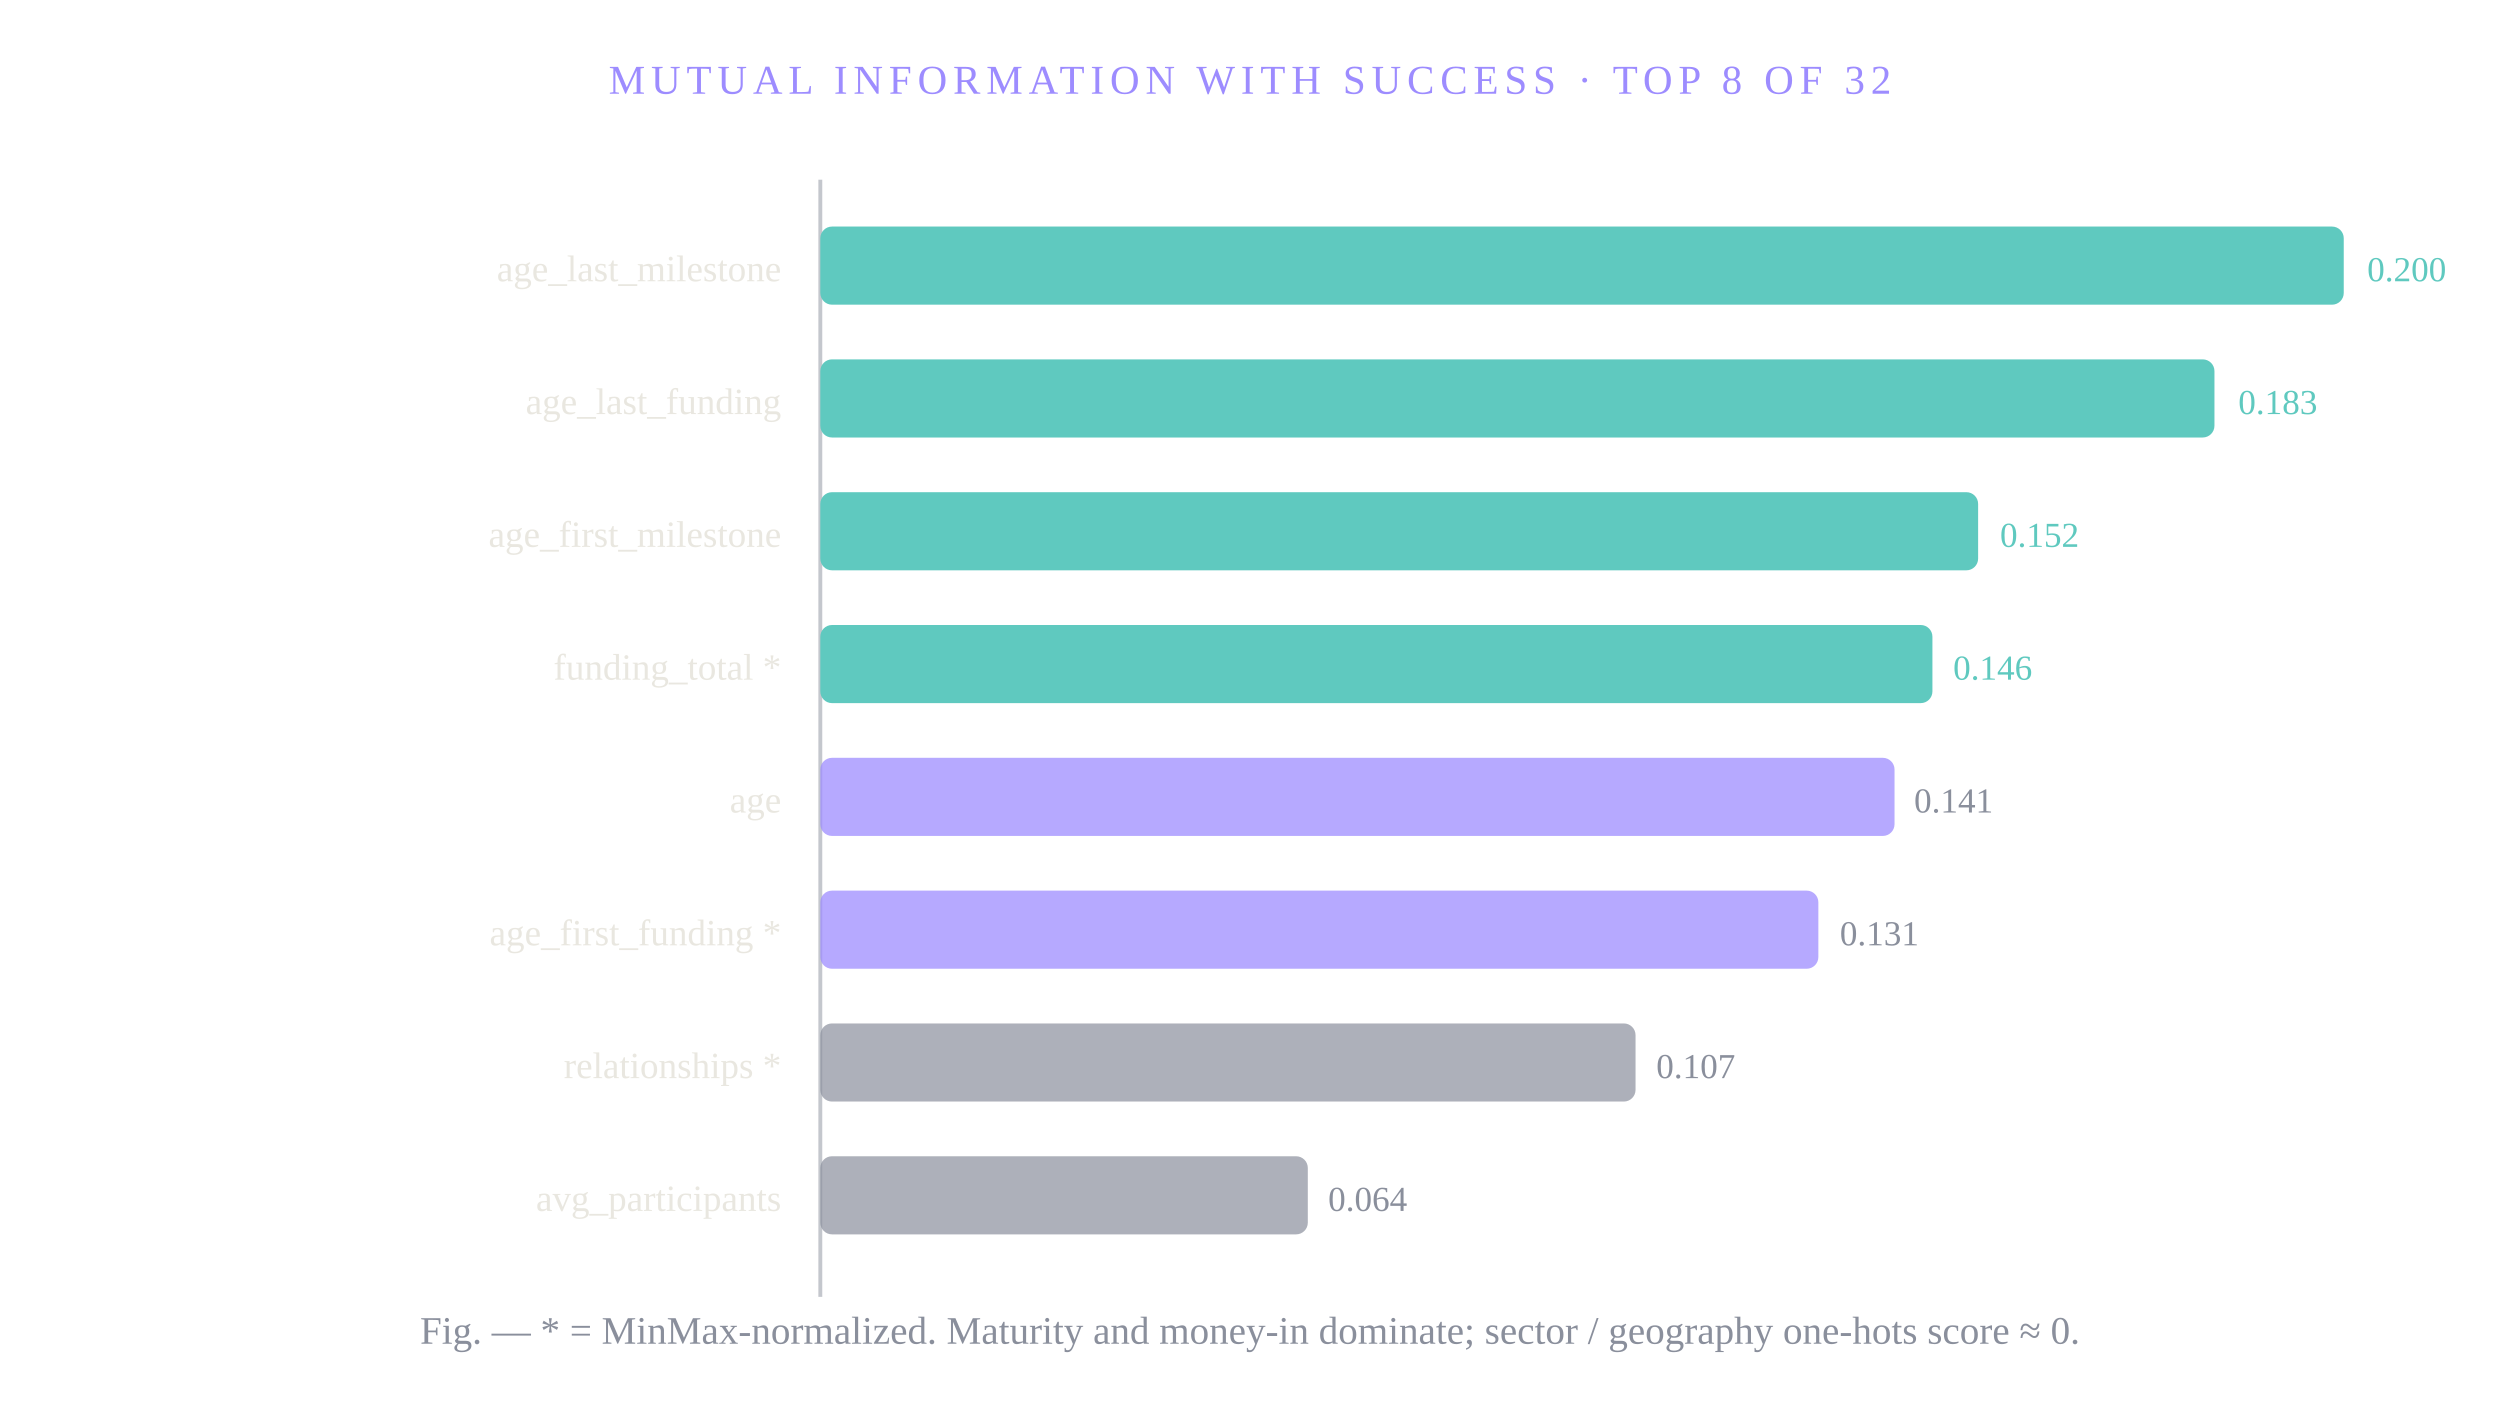
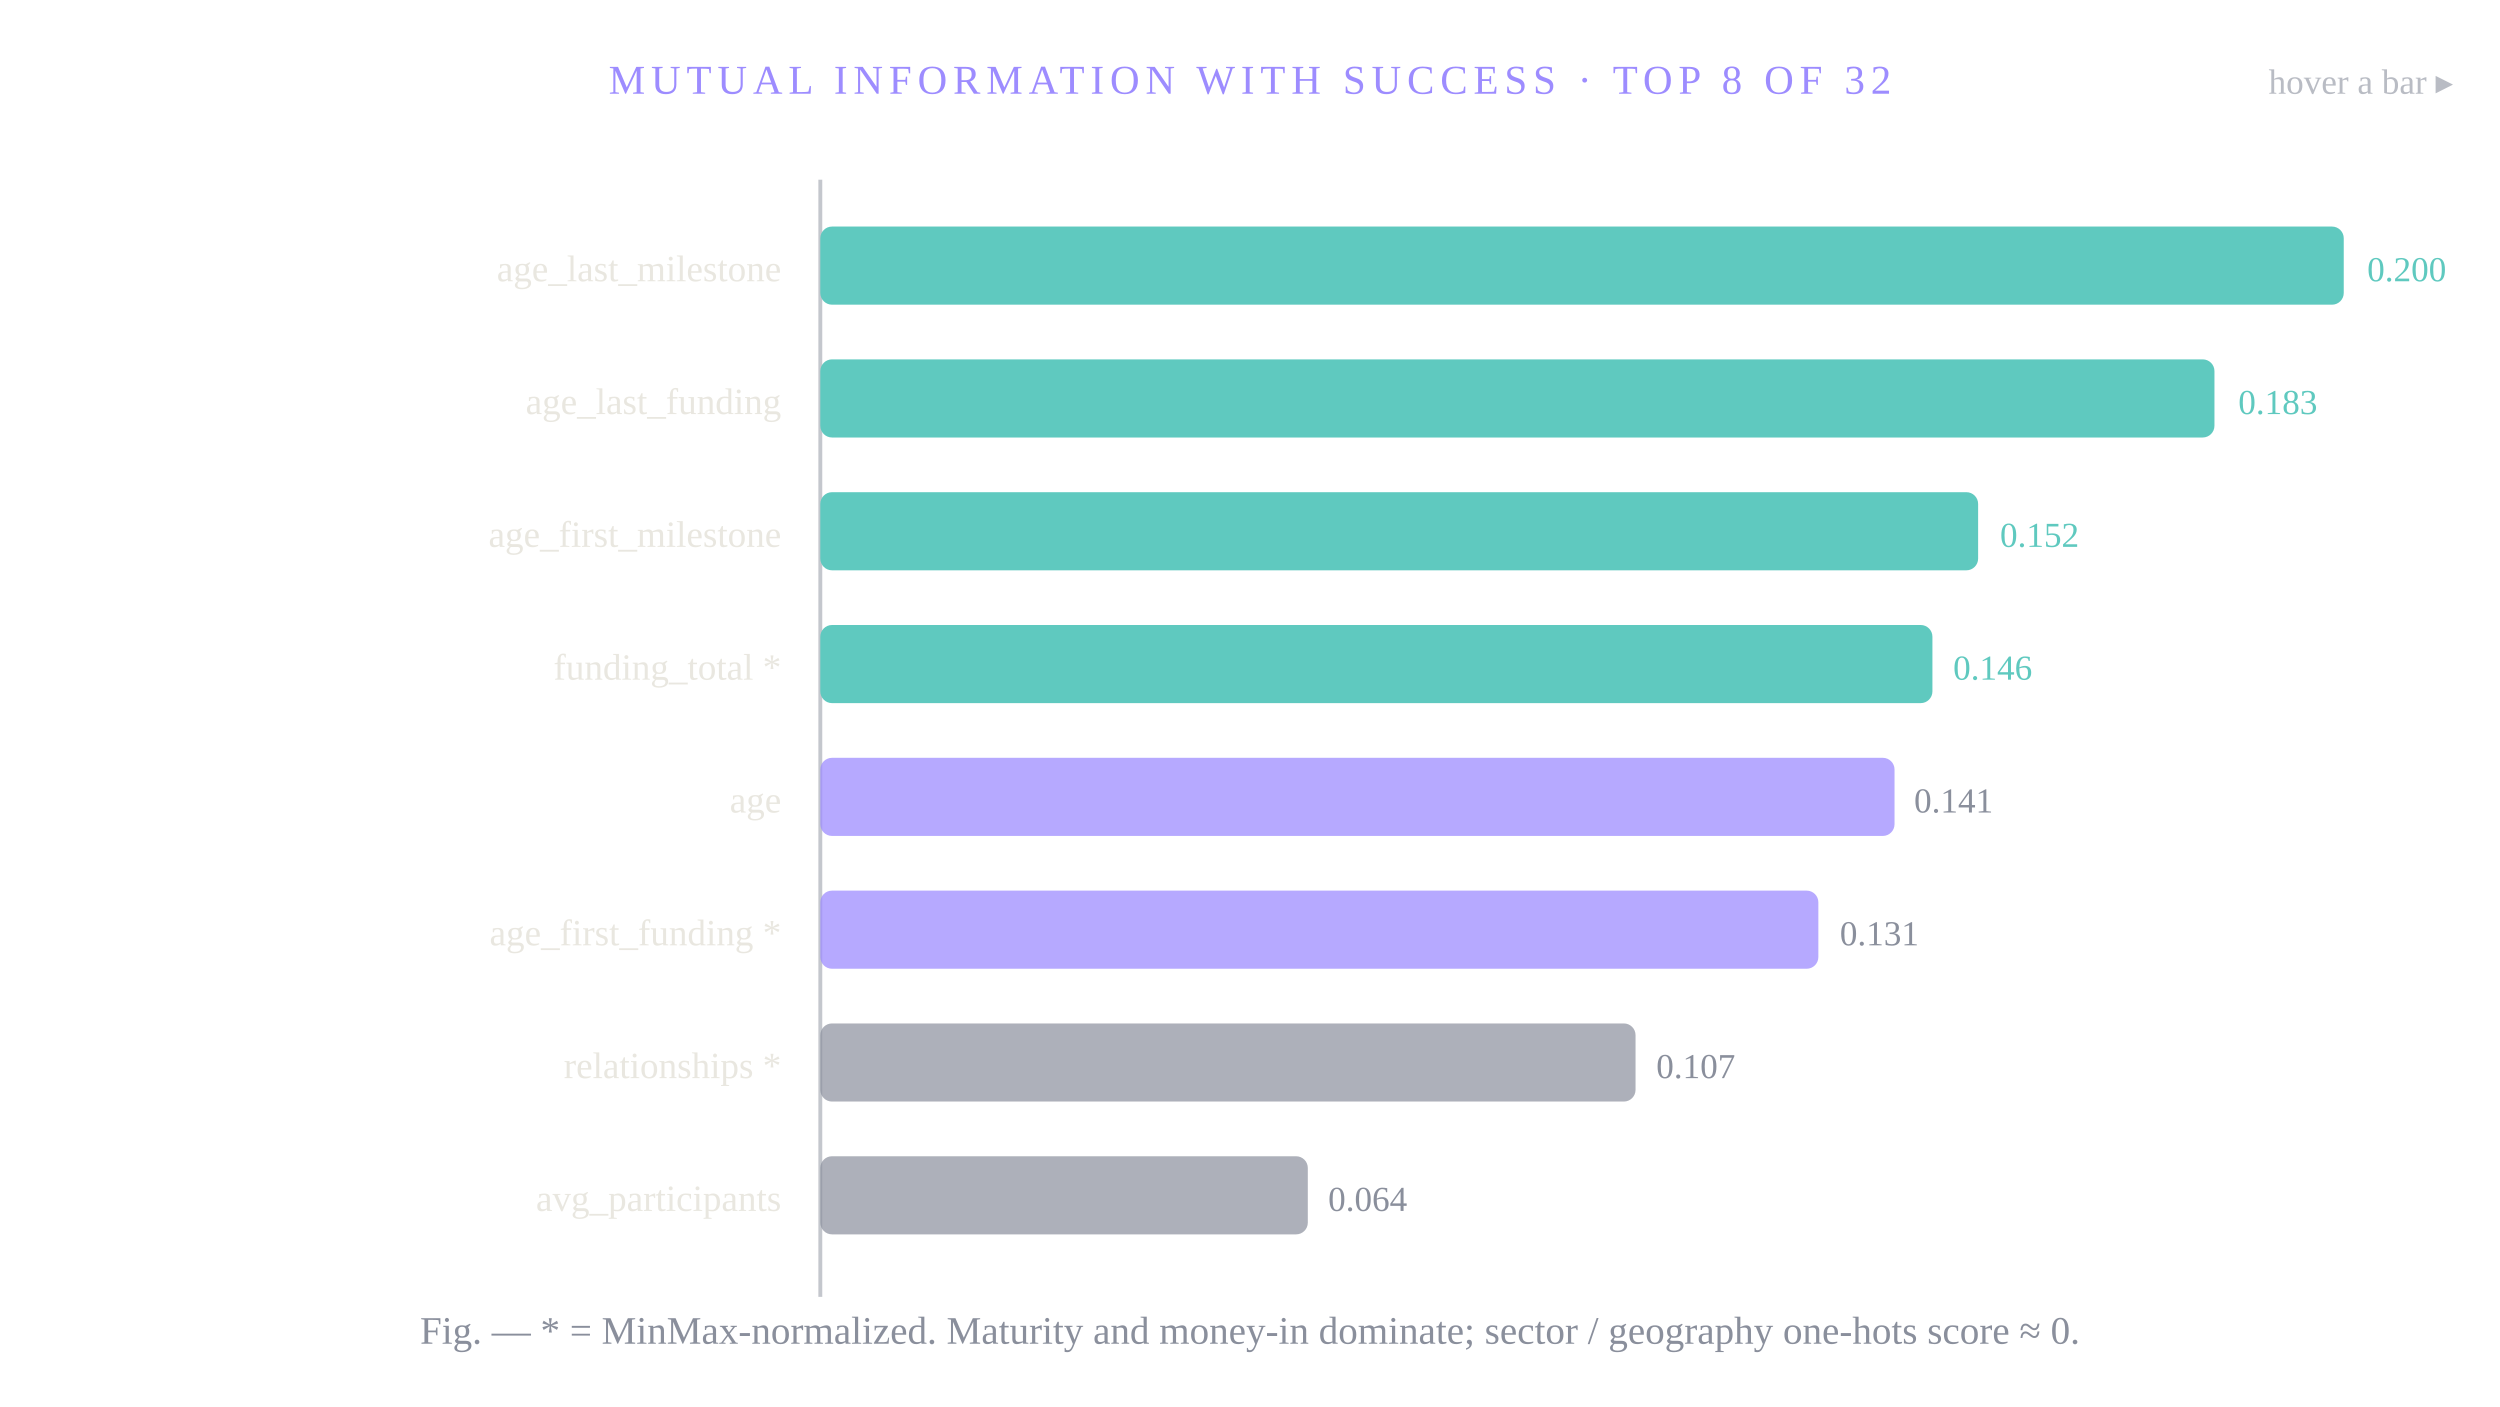
<svg xmlns="http://www.w3.org/2000/svg" viewBox="0 0 640 360" role="img" aria-labelledby="sup-f-title sup-f-desc">
  <style>
    @keyframes sup-f-grow { from { transform: scaleX(0); } to { transform: scaleX(1); } }
    .sup-f-bar { transform-box: fill-box; transform-origin: left; animation: sup-f-grow 1s cubic-bezier(.2,.7,.3,1) both; }
    .sup-f-1{animation-delay:.05s}.sup-f-2{animation-delay:.14s}.sup-f-3{animation-delay:.23s}.sup-f-4{animation-delay:.32s}
    .sup-f-5{animation-delay:.41s}.sup-f-6{animation-delay:.50s}.sup-f-7{animation-delay:.59s}.sup-f-8{animation-delay:.68s}
+     /* interactive (zero-JS): hover or keyboard-focus a row to isolate it */
+     .sup-f-col{ cursor:pointer; transition:opacity .2s ease; }
+     .sup-f-col:focus{ outline:none; }
+     .sup-f-hit{ fill:transparent; }
+     svg:hover .sup-f-col:not(:hover),
+     svg:focus-within .sup-f-col:not(:focus-within){ opacity:.35; }
+     .sup-f-col:hover .sup-f-rect,
+     .sup-f-col:focus-within .sup-f-rect{ stroke:var(--color-ink, #e9e7e0); stroke-width:1.5; }
+     .sup-f-note{ opacity:0; transition:opacity .18s ease; }
+     .sup-f-col:hover .sup-f-note,
+     .sup-f-col:focus-within .sup-f-note{ opacity:1; }
+     .sup-f-hint{ opacity:.6; }
+     svg:hover .sup-f-hint,
+     svg:focus-within .sup-f-hint{ opacity:0; transition:opacity .2s ease; }
    @media (prefers-reduced-motion: reduce){ *{animation:none!important} .sup-f-bar{transform:none} }
  </style>
  <g style="font-family: var(--font-mono, 'IBM Plex Mono', ui-monospace, monospace)" fill="var(--color-ink, #e9e7e0)" font-size="11">
    <text x="320" y="24" text-anchor="middle" font-size="10.5" letter-spacing="1.5" fill="var(--color-q1, #9d8cff)">MUTUAL INFORMATION WITH SUCCESS · TOP 8 OF 32</text>
    <line x1="210" y1="46" x2="210" y2="332" stroke="var(--color-muted, #8a8f9c)" stroke-width="1" opacity="0.5" />
-     <text x="200" y="72" text-anchor="end" font-size="9.5" fill="var(--color-ink, #e9e7e0)">age_last_milestone</text>
-     <rect class="sup-f-bar sup-f-1" x="210" y="58" width="390" height="20" rx="3" fill="var(--color-q0, #5fc9bf)" />
-     <text x="606" y="72" font-size="9" fill="var(--color-q0, #5fc9bf)">0.200</text>
-     <text x="200" y="106" text-anchor="end" font-size="9.5" fill="var(--color-ink, #e9e7e0)">age_last_funding</text>
-     <rect class="sup-f-bar sup-f-2" x="210" y="92" width="356.9" height="20" rx="3" fill="var(--color-q0, #5fc9bf)" />
-     <text x="573" y="106" font-size="9" fill="var(--color-q0, #5fc9bf)">0.183</text>
-     <text x="200" y="140" text-anchor="end" font-size="9.5" fill="var(--color-ink, #e9e7e0)">age_first_milestone</text>
-     <rect class="sup-f-bar sup-f-3" x="210" y="126" width="296.4" height="20" rx="3" fill="var(--color-q0, #5fc9bf)" />
-     <text x="512" y="140" font-size="9" fill="var(--color-q0, #5fc9bf)">0.152</text>
-     <text x="200" y="174" text-anchor="end" font-size="9.5" fill="var(--color-ink, #e9e7e0)">funding_total *</text>
-     <rect class="sup-f-bar sup-f-4" x="210" y="160" width="284.7" height="20" rx="3" fill="var(--color-q0, #5fc9bf)" />
-     <text x="500" y="174" font-size="9" fill="var(--color-q0, #5fc9bf)">0.146</text>
-     <text x="200" y="208" text-anchor="end" font-size="9.5" fill="var(--color-ink, #e9e7e0)">age</text>
-     <rect class="sup-f-bar sup-f-5" x="210" y="194" width="275" height="20" rx="3" fill="var(--color-q1, #9d8cff)" opacity="0.75" />
-     <text x="490" y="208" font-size="9" fill="var(--color-muted, #8a8f9c)">0.141</text>
-     <text x="200" y="242" text-anchor="end" font-size="9.5" fill="var(--color-ink, #e9e7e0)">age_first_funding *</text>
-     <rect class="sup-f-bar sup-f-6" x="210" y="228" width="255.5" height="20" rx="3" fill="var(--color-q1, #9d8cff)" opacity="0.75" />
-     <text x="471" y="242" font-size="9" fill="var(--color-muted, #8a8f9c)">0.131</text>
-     <text x="200" y="276" text-anchor="end" font-size="9.5" fill="var(--color-ink, #e9e7e0)">relationships *</text>
-     <rect class="sup-f-bar sup-f-7" x="210" y="262" width="208.7" height="20" rx="3" fill="var(--color-muted, #8a8f9c)" opacity="0.7" />
-     <text x="424" y="276" font-size="9" fill="var(--color-muted, #8a8f9c)">0.107</text>
-     <text x="200" y="310" text-anchor="end" font-size="9.5" fill="var(--color-ink, #e9e7e0)">avg_participants</text>
-     <rect class="sup-f-bar sup-f-8" x="210" y="296" width="124.8" height="20" rx="3" fill="var(--color-muted, #8a8f9c)" opacity="0.7" />
-     <text x="340" y="310" font-size="9" fill="var(--color-muted, #8a8f9c)">0.064</text>
+     <g class="sup-f-col" tabindex="0" role="group" aria-label="age_last_milestone, mutual information 0.200 — the strongest signal, rank 1 of 32">
+       <rect class="sup-f-hit" x="6" y="51" width="628" height="36" />
+       <text x="200" y="72" text-anchor="end" font-size="9.5" fill="var(--color-ink, #e9e7e0)">age_last_milestone</text>
+       <rect class="sup-f-bar sup-f-1 sup-f-rect" x="210" y="58" width="390" height="20" rx="3" fill="var(--color-q0, #5fc9bf)" />
+       <text x="606" y="72" font-size="9" fill="var(--color-q0, #5fc9bf)">0.200</text>
+       <text class="sup-f-note" x="200" y="85" text-anchor="end" font-size="9" fill="var(--color-q0, #5fc9bf)">0.200 · rank 1/32</text>
+     </g>
+     <g class="sup-f-col" tabindex="0" role="group" aria-label="age_last_funding, mutual information 0.183, rank 2 of 32">
+       <rect class="sup-f-hit" x="6" y="85" width="628" height="36" />
+       <text x="200" y="106" text-anchor="end" font-size="9.5" fill="var(--color-ink, #e9e7e0)">age_last_funding</text>
+       <rect class="sup-f-bar sup-f-2 sup-f-rect" x="210" y="92" width="356.9" height="20" rx="3" fill="var(--color-q0, #5fc9bf)" />
+       <text x="573" y="106" font-size="9" fill="var(--color-q0, #5fc9bf)">0.183</text>
+       <text class="sup-f-note" x="200" y="119" text-anchor="end" font-size="9" fill="var(--color-q0, #5fc9bf)">0.183 · rank 2/32</text>
+     </g>
+     <g class="sup-f-col" tabindex="0" role="group" aria-label="age_first_milestone, mutual information 0.152, rank 3 of 32">
+       <rect class="sup-f-hit" x="6" y="119" width="628" height="36" />
+       <text x="200" y="140" text-anchor="end" font-size="9.5" fill="var(--color-ink, #e9e7e0)">age_first_milestone</text>
+       <rect class="sup-f-bar sup-f-3 sup-f-rect" x="210" y="126" width="296.4" height="20" rx="3" fill="var(--color-q0, #5fc9bf)" />
+       <text x="512" y="140" font-size="9" fill="var(--color-q0, #5fc9bf)">0.152</text>
+       <text class="sup-f-note" x="200" y="153" text-anchor="end" font-size="9" fill="var(--color-q0, #5fc9bf)">0.152 · rank 3/32</text>
+     </g>
+     <g class="sup-f-col" tabindex="0" role="group" aria-label="funding_total normalized, mutual information 0.146, rank 4 of 32">
+       <rect class="sup-f-hit" x="6" y="153" width="628" height="36" />
+       <text x="200" y="174" text-anchor="end" font-size="9.5" fill="var(--color-ink, #e9e7e0)">funding_total *</text>
+       <rect class="sup-f-bar sup-f-4 sup-f-rect" x="210" y="160" width="284.7" height="20" rx="3" fill="var(--color-q0, #5fc9bf)" />
+       <text x="500" y="174" font-size="9" fill="var(--color-q0, #5fc9bf)">0.146</text>
+       <text class="sup-f-note" x="200" y="187" text-anchor="end" font-size="9" fill="var(--color-q0, #5fc9bf)">0.146 · rank 4/32</text>
+     </g>
+     <g class="sup-f-col" tabindex="0" role="group" aria-label="age, mutual information 0.141, rank 5 of 32">
+       <rect class="sup-f-hit" x="6" y="187" width="628" height="36" />
+       <text x="200" y="208" text-anchor="end" font-size="9.5" fill="var(--color-ink, #e9e7e0)">age</text>
+       <rect class="sup-f-bar sup-f-5 sup-f-rect" x="210" y="194" width="275" height="20" rx="3" fill="var(--color-q1, #9d8cff)" opacity="0.75" />
+       <text x="490" y="208" font-size="9" fill="var(--color-muted, #8a8f9c)">0.141</text>
+       <text class="sup-f-note" x="200" y="221" text-anchor="end" font-size="9" fill="var(--color-muted, #8a8f9c)">0.141 · rank 5/32</text>
+     </g>
+     <g class="sup-f-col" tabindex="0" role="group" aria-label="age_first_funding normalized, mutual information 0.131, rank 6 of 32">
+       <rect class="sup-f-hit" x="6" y="221" width="628" height="36" />
+       <text x="200" y="242" text-anchor="end" font-size="9.5" fill="var(--color-ink, #e9e7e0)">age_first_funding *</text>
+       <rect class="sup-f-bar sup-f-6 sup-f-rect" x="210" y="228" width="255.5" height="20" rx="3" fill="var(--color-q1, #9d8cff)" opacity="0.75" />
+       <text x="471" y="242" font-size="9" fill="var(--color-muted, #8a8f9c)">0.131</text>
+       <text class="sup-f-note" x="200" y="255" text-anchor="end" font-size="9" fill="var(--color-muted, #8a8f9c)">0.131 · rank 6/32</text>
+     </g>
+     <g class="sup-f-col" tabindex="0" role="group" aria-label="relationships normalized, mutual information 0.107, rank 7 of 32">
+       <rect class="sup-f-hit" x="6" y="255" width="628" height="36" />
+       <text x="200" y="276" text-anchor="end" font-size="9.5" fill="var(--color-ink, #e9e7e0)">relationships *</text>
+       <rect class="sup-f-bar sup-f-7 sup-f-rect" x="210" y="262" width="208.7" height="20" rx="3" fill="var(--color-muted, #8a8f9c)" opacity="0.7" />
+       <text x="424" y="276" font-size="9" fill="var(--color-muted, #8a8f9c)">0.107</text>
+       <text class="sup-f-note" x="200" y="289" text-anchor="end" font-size="9" fill="var(--color-muted, #8a8f9c)">0.107 · rank 7/32</text>
+     </g>
+     <g class="sup-f-col" tabindex="0" role="group" aria-label="avg_participants, mutual information 0.064, rank 8 of 32">
+       <rect class="sup-f-hit" x="6" y="289" width="628" height="36" />
+       <text x="200" y="310" text-anchor="end" font-size="9.5" fill="var(--color-ink, #e9e7e0)">avg_participants</text>
+       <rect class="sup-f-bar sup-f-8 sup-f-rect" x="210" y="296" width="124.8" height="20" rx="3" fill="var(--color-muted, #8a8f9c)" opacity="0.7" />
+       <text x="340" y="310" font-size="9" fill="var(--color-muted, #8a8f9c)">0.064</text>
+       <text class="sup-f-note" x="200" y="323" text-anchor="end" font-size="9" fill="var(--color-muted, #8a8f9c)">0.064 · rank 8/32</text>
+     </g>
+     <text class="sup-f-hint" x="628" y="24" text-anchor="end" font-size="9" fill="var(--color-muted, #8a8f9c)">hover a bar ▸</text>
    <text x="320" y="344" text-anchor="middle" font-size="10" fill="var(--color-muted, #8a8f9c)">Fig. — * = MinMax-normalized. Maturity and money-in dominate; sector / geography one-hots score ≈ 0.</text>
  </g>
</svg>
